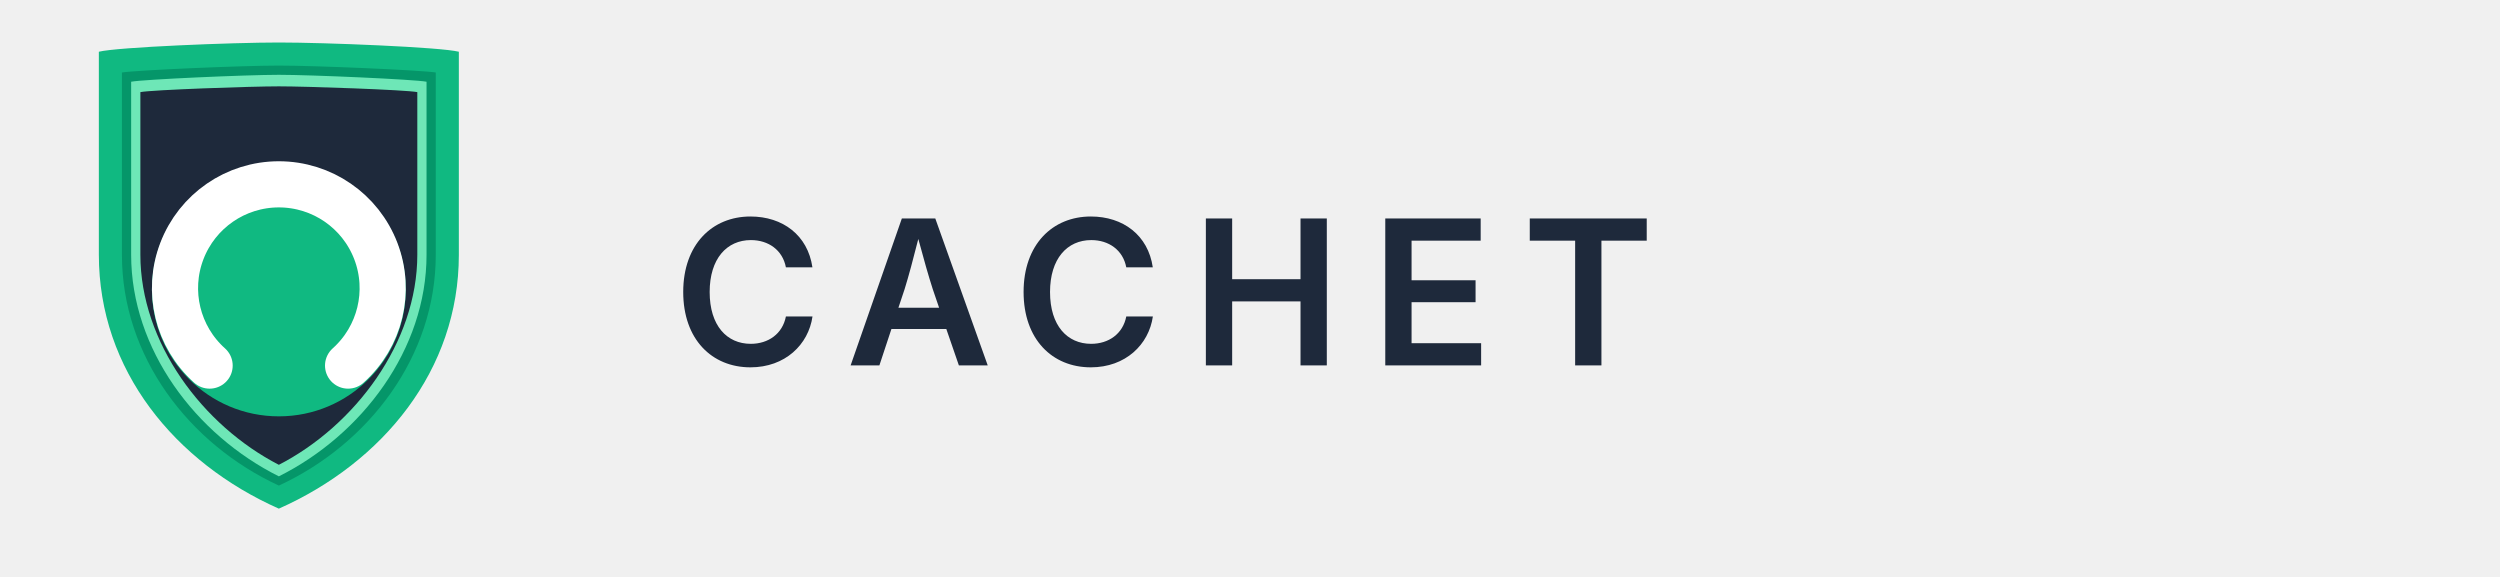
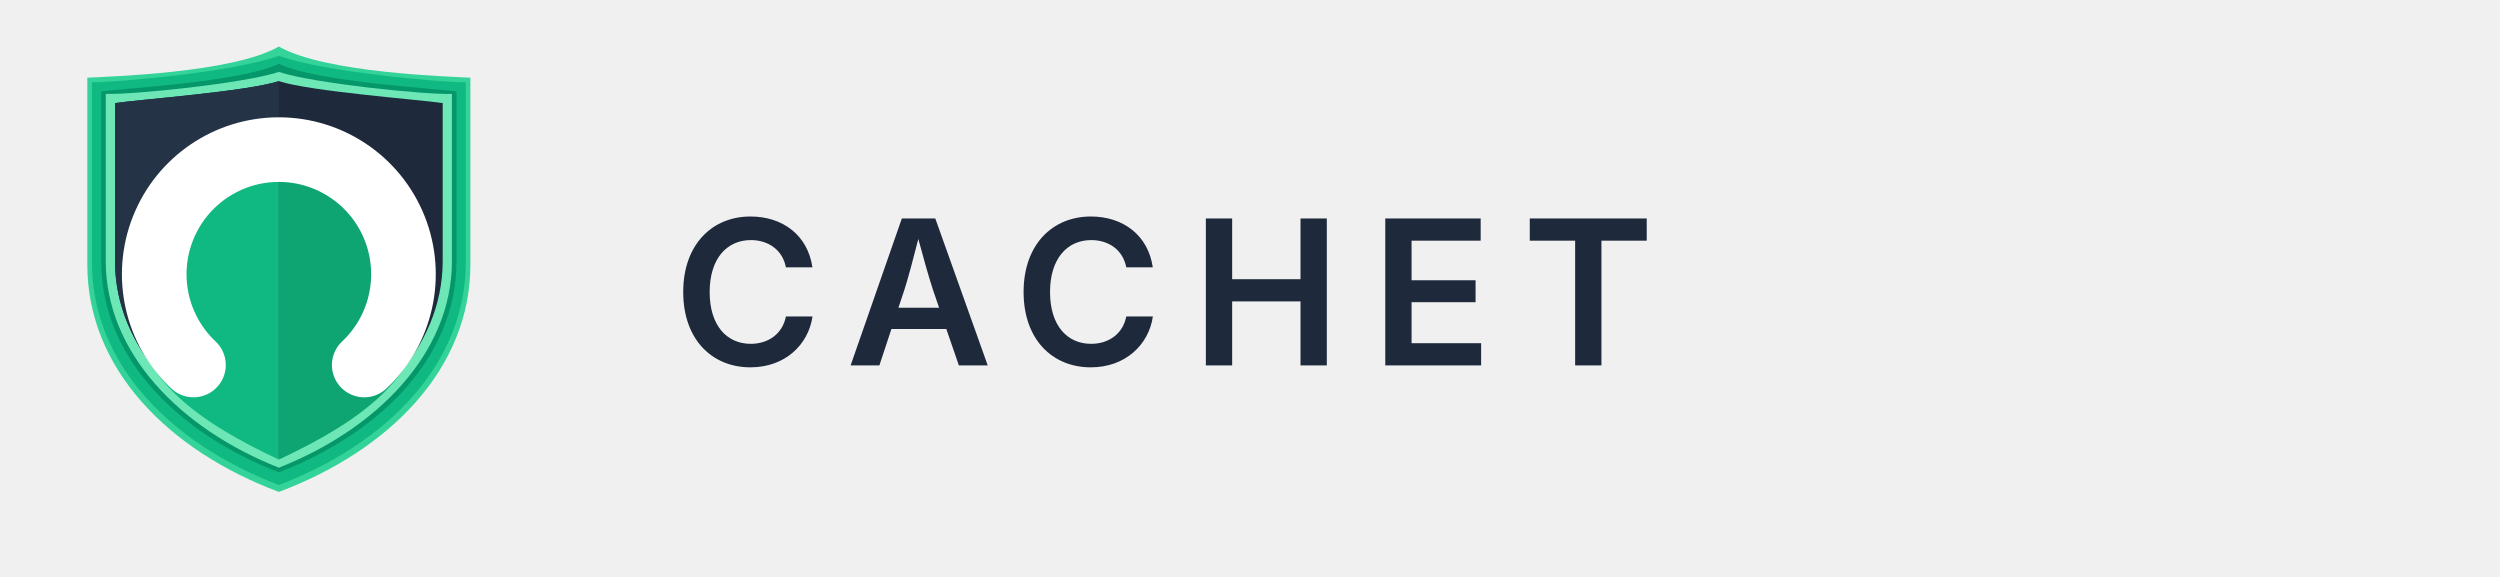
<svg xmlns="http://www.w3.org/2000/svg" viewBox="0 0 520 120" width="520" height="120">
-   <g transform="translate(10, 5) scale(0.24)">
-     <path d="M 200 16 C 240 16, 340 20, 356 24 L 356 200              C 356 300, 290 380, 200 420              C 110 380, 44 300, 44 200 L 44 24              C 60 20, 160 16, 200 16 Z" fill="#10B981" />
-     <path d="M 200 36 C 232 36, 324 40, 336 42 L 336 200              C 336 288, 278 364, 200 400              C 122 364, 64 288, 64 200 L 64 42              C 76 40, 168 36, 200 36 Z" fill="#059669" />
-     <path d="M 200 44 C 228 44, 318 48, 328 50 L 328 200              C 328 282, 272 356, 200 392              C 128 356, 72 282, 72 200 L 72 50              C 82 48, 172 44, 200 44 Z" fill="#6EE7B7" />
-     <path d="M 200 54 C 224 54, 310 57, 320 59 L 320 200              C 320 276, 266 348, 200 382              C 134 348, 80 276, 80 200 L 80 59              C 90 57, 176 54, 200 54 Z" fill="#1E293B" />
-     <circle cx="200" cy="230" r="110" fill="#10B981" />
-     <path d="M 260 296 A 90 90 0 1 0 140 296" fill="none" stroke="white" stroke-width="40" stroke-linecap="round" />
+   <g transform="translate(10, 2) scale(0.24)">
+     <path d="M 200 32 C 240 55, 348 58, 366 59 V 221 C 366 311, 296 382, 200 418 C 104 382, 34 311, 34 221 V 59 C 52 58, 160 55, 200 32 Z" fill="#34D399" />
+     <path d="M 200 40 C 238 54, 340 63, 362 63 V 219 C 362 307, 294 376, 200 412 C 106 376, 38 307, 38 219 V 63 C 60 63, 162 54, 200 40 Z" fill="#10B981" />
+     <path d="M 200 47 C 234 63, 334 68, 354 71 V 218 C 354 301, 288 367, 200 401 C 112 367, 46 301, 46 218 V 71 C 66 68, 166 63, 200 47 Z" fill="#059669" />
+     <path d="M 200 54 C 230 64, 328 74, 350 73 V 218 C 350 297, 286 363, 200 397 C 114 363, 50 297, 50 218 V 73 C 72 74, 170 64, 200 54 Z" fill="#6EE7B7" />
+     <path d="M 200 62 C 228 71, 322 78, 342 81 V 218 C 342 294, 280 356, 200 388 C 120 356, 58 294, 58 218 V 81 C 78 78, 172 71, 200 62 Z" fill="#1E293B" />
+     <path d="M 200 62 C 172 71, 78 78, 58 81 V 218 C 58 294, 120 356, 200 388 Z" fill="#253347" />
+     <path d="M 200 131 C 280 131, 330 152, 326 257 C 324 320, 268 358, 200 390 Z" fill="#0EA572" />
+     <path d="M 200 131 C 120 131, 70 152, 74 257 C 76 320, 132 358, 200 390 Z" fill="#10B981" />
+     <path d="M 274 308 A 108 108 0 1 0 126 308" fill="none" stroke="white" stroke-width="56" stroke-linecap="round" />
  </g>
  <text x="140" y="76" font-family="Inter, Helvetica Neue, Arial, sans-serif" font-size="42" font-weight="600" letter-spacing="6" fill="#1E293B">CACHET</text>
</svg>
